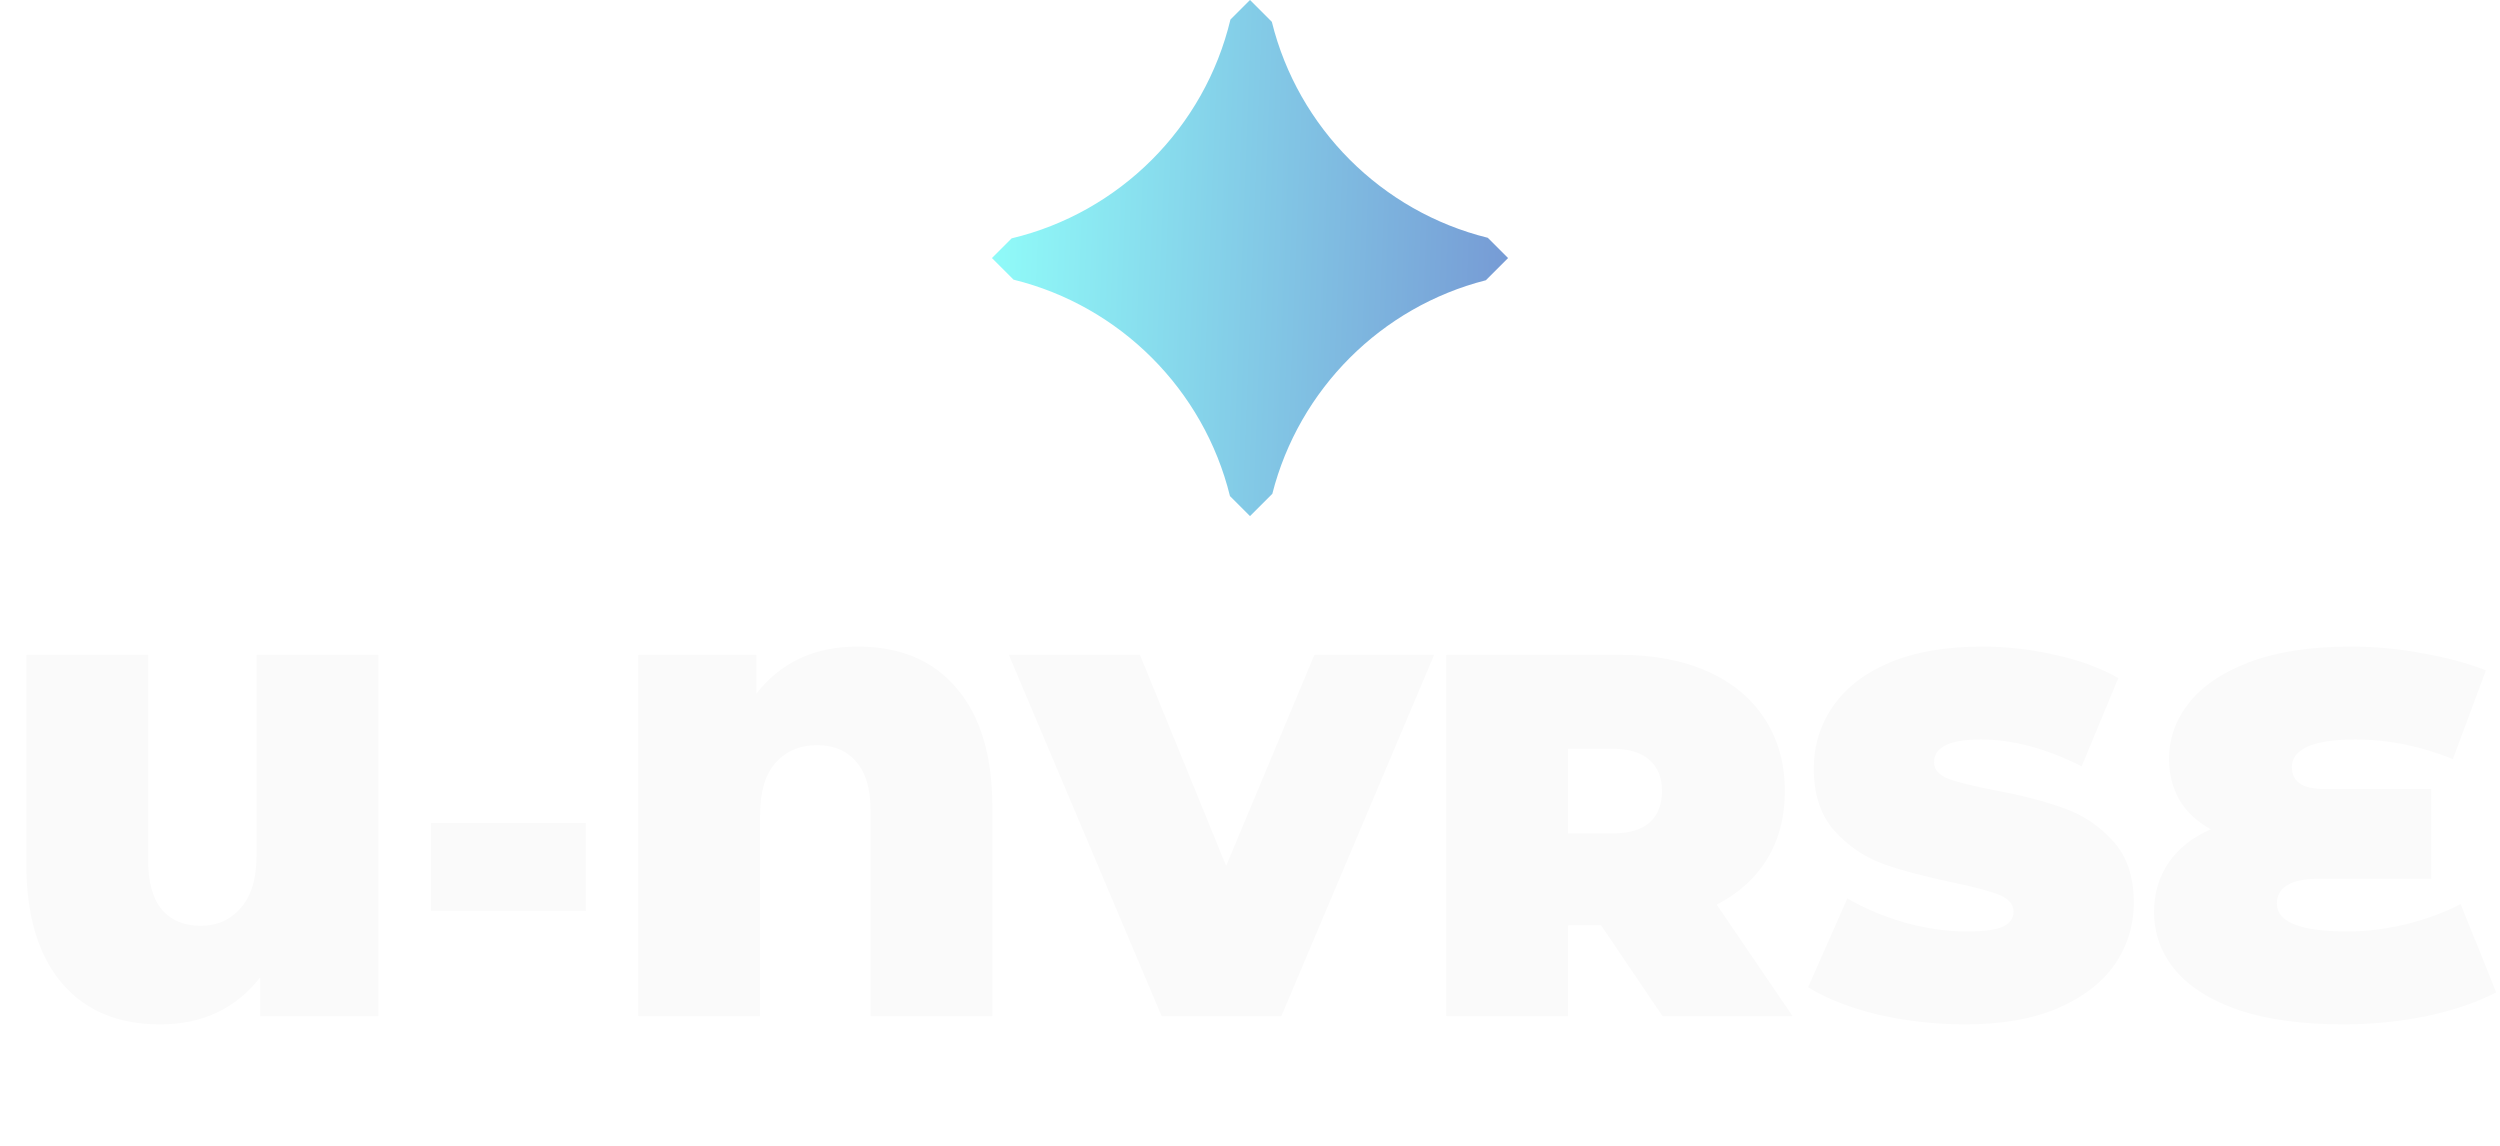
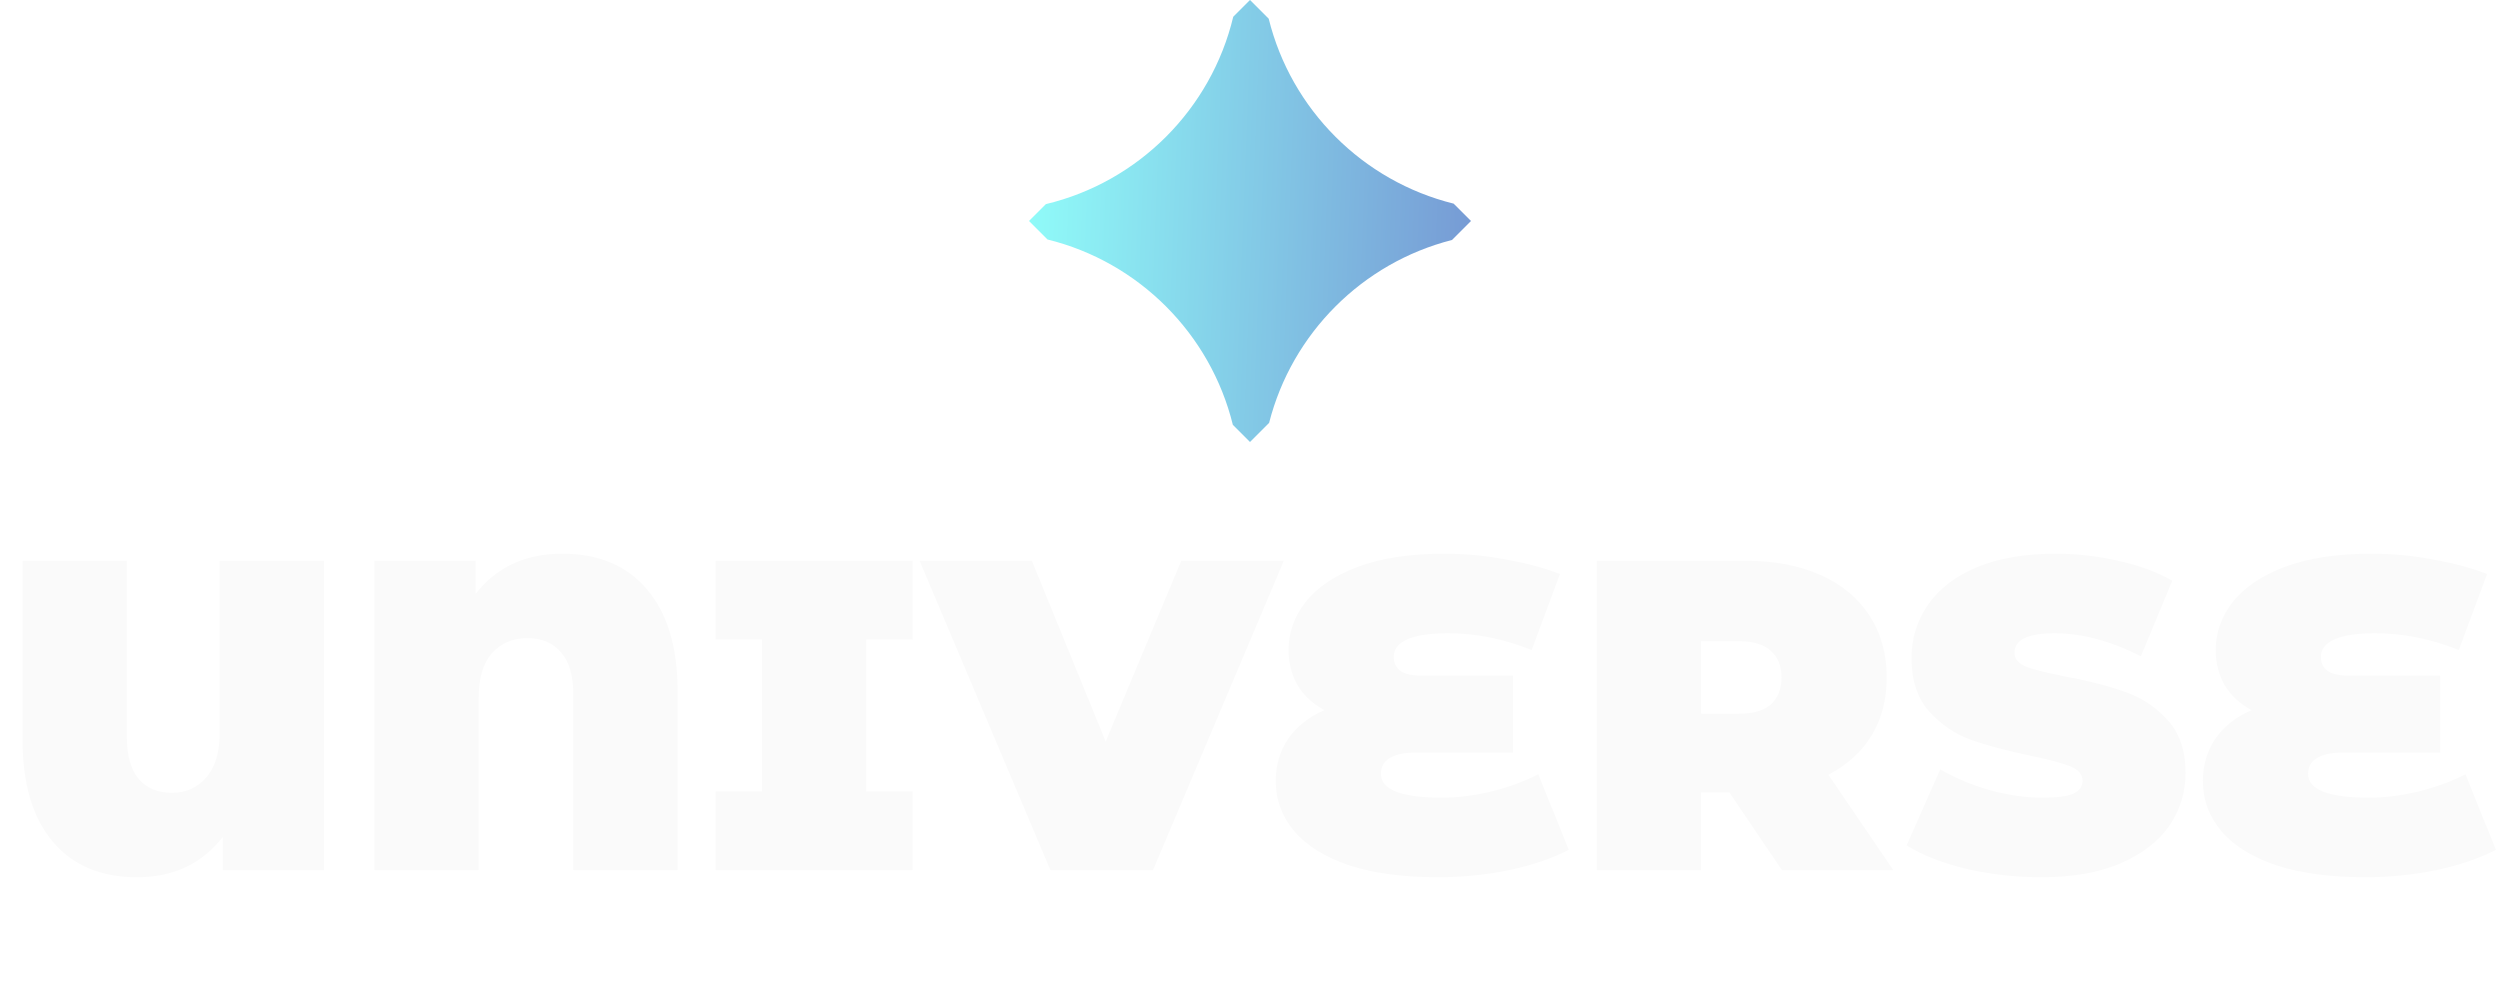
- <svg xmlns="http://www.w3.org/2000/svg" width="310" height="142" viewBox="0 0 310 142" fill="none">
-   <path d="M46.912 81.2V126H32.256V121.2C29.227 125.083 25.088 127.024 19.84 127.024C14.592 127.024 10.517 125.296 7.616 121.84C4.715 118.384 3.264 113.477 3.264 107.12V81.2H18.368V106.672C18.368 109.403 18.944 111.451 20.096 112.816C21.248 114.139 22.848 114.8 24.896 114.8C26.901 114.8 28.544 114.075 29.824 112.624C31.147 111.131 31.808 108.976 31.808 106.16V81.2H46.912ZM53.443 102.064H72.642V112.944H53.443V102.064ZM106.348 80.176C111.639 80.176 115.735 81.904 118.636 85.36C121.58 88.816 123.052 93.723 123.052 100.08V126H107.948V100.528C107.948 97.797 107.351 95.771 106.156 94.448C105.004 93.083 103.383 92.4 101.292 92.4C99.201 92.4 97.495 93.125 96.172 94.576C94.892 96.027 94.252 98.181 94.252 101.04V126H79.148V81.2H93.804V86C96.833 82.117 101.015 80.176 106.348 80.176ZM177.833 81.2L158.889 126H144.041L125.096 81.2H141.353L152.041 107.376L162.985 81.2H177.833ZM198.536 114.736H194.44V126H179.336V81.2H200.904C205.042 81.2 208.648 81.883 211.72 83.248C214.792 84.613 217.16 86.576 218.824 89.136C220.488 91.696 221.32 94.683 221.32 98.096C221.32 101.296 220.594 104.091 219.144 106.48C217.693 108.869 215.602 110.768 212.872 112.176L222.28 126H206.152L198.536 114.736ZM206.088 98.096C206.088 96.432 205.576 95.152 204.552 94.256C203.528 93.317 201.992 92.848 199.944 92.848H194.44V103.344H199.944C201.992 103.344 203.528 102.896 204.552 102C205.576 101.061 206.088 99.76 206.088 98.096ZM243.727 127.024C240.015 127.024 236.388 126.619 232.847 125.808C229.348 124.955 226.468 123.824 224.207 122.416L229.071 111.408C231.204 112.645 233.594 113.648 236.239 114.416C238.884 115.141 241.423 115.504 243.855 115.504C245.946 115.504 247.439 115.312 248.335 114.928C249.231 114.501 249.679 113.883 249.679 113.072C249.679 112.133 249.082 111.429 247.887 110.96C246.735 110.491 244.815 109.979 242.127 109.424C238.671 108.699 235.791 107.931 233.487 107.12C231.183 106.267 229.178 104.901 227.471 103.024C225.764 101.104 224.911 98.523 224.911 95.28C224.911 92.464 225.7 89.904 227.279 87.6C228.858 85.296 231.204 83.483 234.319 82.16C237.476 80.837 241.295 80.176 245.775 80.176C248.847 80.176 251.855 80.517 254.799 81.2C257.786 81.84 260.41 82.8 262.671 84.08L258.127 95.024C253.732 92.805 249.572 91.696 245.647 91.696C241.764 91.696 239.823 92.635 239.823 94.512C239.823 95.408 240.399 96.091 241.551 96.56C242.703 96.987 244.602 97.456 247.247 97.968C250.66 98.608 253.54 99.355 255.887 100.208C258.234 101.019 260.26 102.363 261.967 104.24C263.716 106.117 264.591 108.677 264.591 111.92C264.591 114.736 263.802 117.296 262.223 119.6C260.644 121.861 258.276 123.675 255.119 125.04C252.004 126.363 248.207 127.024 243.727 127.024ZM309.534 123.056C307.144 124.293 304.264 125.275 300.894 126C297.523 126.683 294.088 127.024 290.59 127.024C285.555 127.024 281.267 126.448 277.726 125.296C274.227 124.101 271.582 122.459 269.79 120.368C267.998 118.235 267.102 115.803 267.102 113.072C267.102 110.811 267.699 108.784 268.894 106.992C270.131 105.2 271.88 103.813 274.142 102.832C272.435 101.893 271.134 100.677 270.238 99.184C269.384 97.648 268.958 95.963 268.958 94.128C268.958 91.611 269.768 89.307 271.39 87.216C273.054 85.083 275.571 83.376 278.942 82.096C282.355 80.816 286.536 80.176 291.486 80.176C294.515 80.176 297.48 80.453 300.382 81.008C303.326 81.52 305.95 82.224 308.254 83.12L304.158 94.128C300.147 92.507 296.115 91.696 292.062 91.696C289.416 91.696 287.432 91.995 286.11 92.592C284.83 93.189 284.19 94.021 284.19 95.088C284.19 95.984 284.51 96.667 285.15 97.136C285.79 97.605 286.856 97.84 288.35 97.84H301.47V108.976H287.326C285.662 108.976 284.403 109.253 283.55 109.808C282.739 110.32 282.333 111.067 282.333 112.048C282.333 114.352 285.278 115.504 291.166 115.504C293.427 115.504 295.816 115.205 298.333 114.608C300.894 113.968 303.155 113.136 305.118 112.112L309.534 123.056Z" fill="#FAFAFA" />
-   <path d="M157.707 2.707L155 0L152.574 2.426C149.374 15.816 138.834 26.356 125.444 29.556L123 32L125.678 34.678C138.879 37.925 149.27 48.316 152.517 61.517L155 64L157.767 61.233C161.068 48.261 171.28 38.05 184.251 34.749L187 32L184.487 29.487C171.325 26.231 160.964 15.87 157.707 2.707Z" fill="url(#paint0_linear_9_193)" />
+ <svg xmlns="http://www.w3.org/2000/svg" width="362" height="142" viewBox="0 0 362 142" fill="none">
+   <path d="M46.912 81.2V126H32.256V121.2C29.227 125.083 25.088 127.024 19.84 127.024C14.592 127.024 10.517 125.296 7.616 121.84C4.715 118.384 3.264 113.477 3.264 107.12V81.2H18.368V106.672C18.368 109.403 18.944 111.451 20.096 112.816C21.248 114.139 22.848 114.8 24.896 114.8C26.901 114.8 28.544 114.075 29.824 112.624C31.147 111.131 31.808 108.976 31.808 106.16V81.2H46.912ZM81.41 80.176C86.701 80.176 90.797 81.904 93.698 85.36C96.642 88.816 98.115 93.723 98.115 100.08V126H83.01V100.528C83.01 97.797 82.413 95.771 81.219 94.448C80.067 93.083 78.445 92.4 76.355 92.4C74.264 92.4 72.557 93.125 71.234 94.576C69.954 96.027 69.314 98.181 69.314 101.04V126H54.211V81.2H68.867V86C71.896 82.117 76.077 80.176 81.41 80.176ZM125.439 92.592V114.608H132.159V126H103.615V114.608H110.335V92.592H103.615V81.2H132.159V92.592H125.439ZM185.895 81.2L166.951 126H152.103L133.159 81.2H149.415L160.103 107.376L171.047 81.2H185.895ZM227.159 123.056C224.769 124.293 221.889 125.275 218.519 126C215.148 126.683 211.713 127.024 208.215 127.024C203.18 127.024 198.892 126.448 195.351 125.296C191.852 124.101 189.207 122.459 187.415 120.368C185.623 118.235 184.727 115.803 184.727 113.072C184.727 110.811 185.324 108.784 186.519 106.992C187.756 105.2 189.505 103.813 191.767 102.832C190.06 101.893 188.759 100.677 187.863 99.184C187.009 97.648 186.583 95.963 186.583 94.128C186.583 91.611 187.393 89.307 189.015 87.216C190.679 85.083 193.196 83.376 196.567 82.096C199.98 80.816 204.161 80.176 209.111 80.176C212.14 80.176 215.105 80.453 218.007 81.008C220.951 81.52 223.575 82.224 225.879 83.12L221.783 94.128C217.772 92.507 213.74 91.696 209.687 91.696C207.041 91.696 205.057 91.995 203.735 92.592C202.455 93.189 201.815 94.021 201.815 95.088C201.815 95.984 202.135 96.667 202.775 97.136C203.415 97.605 204.481 97.84 205.975 97.84H219.095V108.976H204.951C203.287 108.976 202.028 109.253 201.175 109.808C200.364 110.32 199.958 111.067 199.958 112.048C199.958 114.352 202.903 115.504 208.791 115.504C211.052 115.504 213.441 115.205 215.958 114.608C218.519 113.968 220.78 113.136 222.743 112.112L227.159 123.056ZM250.411 114.736H246.315V126H231.211V81.2H252.779C256.917 81.2 260.523 81.883 263.595 83.248C266.667 84.613 269.035 86.576 270.699 89.136C272.363 91.696 273.195 94.683 273.195 98.096C273.195 101.296 272.469 104.091 271.019 106.48C269.568 108.869 267.477 110.768 264.747 112.176L274.155 126H258.027L250.411 114.736ZM257.963 98.096C257.963 96.432 257.451 95.152 256.427 94.256C255.403 93.317 253.867 92.848 251.819 92.848H246.315V103.344H251.819C253.867 103.344 255.403 102.896 256.427 102C257.451 101.061 257.963 99.76 257.963 98.096ZM295.602 127.024C291.89 127.024 288.263 126.619 284.722 125.808C281.223 124.955 278.343 123.824 276.082 122.416L280.946 111.408C283.079 112.645 285.469 113.648 288.114 114.416C290.759 115.141 293.298 115.504 295.73 115.504C297.821 115.504 299.314 115.312 300.21 114.928C301.106 114.501 301.554 113.883 301.554 113.072C301.554 112.133 300.957 111.429 299.762 110.96C298.61 110.491 296.69 109.979 294.002 109.424C290.546 108.699 287.666 107.931 285.362 107.12C283.058 106.267 281.053 104.901 279.346 103.024C277.639 101.104 276.786 98.523 276.786 95.28C276.786 92.464 277.575 89.904 279.154 87.6C280.733 85.296 283.079 83.483 286.194 82.16C289.351 80.837 293.17 80.176 297.65 80.176C300.722 80.176 303.73 80.517 306.674 81.2C309.661 81.84 312.285 82.8 314.546 84.08L310.002 95.024C305.607 92.805 301.447 91.696 297.522 91.696C293.639 91.696 291.698 92.635 291.698 94.512C291.698 95.408 292.274 96.091 293.426 96.56C294.578 96.987 296.477 97.456 299.122 97.968C302.535 98.608 305.415 99.355 307.762 100.208C310.109 101.019 312.135 102.363 313.842 104.24C315.591 106.117 316.466 108.677 316.466 111.92C316.466 114.736 315.677 117.296 314.098 119.6C312.519 121.861 310.151 123.675 306.994 125.04C303.879 126.363 300.082 127.024 295.602 127.024ZM361.409 123.056C359.019 124.293 356.139 125.275 352.769 126C349.398 126.683 345.963 127.024 342.465 127.024C337.43 127.024 333.142 126.448 329.601 125.296C326.102 124.101 323.457 122.459 321.665 120.368C319.873 118.235 318.977 115.803 318.977 113.072C318.977 110.811 319.574 108.784 320.769 106.992C322.006 105.2 323.755 103.813 326.017 102.832C324.31 101.893 323.009 100.677 322.113 99.184C321.259 97.648 320.833 95.963 320.833 94.128C320.833 91.611 321.643 89.307 323.265 87.216C324.929 85.083 327.446 83.376 330.817 82.096C334.23 80.816 338.411 80.176 343.361 80.176C346.39 80.176 349.355 80.453 352.257 81.008C355.201 81.52 357.825 82.224 360.129 83.12L356.033 94.128C352.022 92.507 347.99 91.696 343.937 91.696C341.291 91.696 339.307 91.995 337.985 92.592C336.705 93.189 336.065 94.021 336.065 95.088C336.065 95.984 336.385 96.667 337.025 97.136C337.665 97.605 338.731 97.84 340.225 97.84H353.345V108.976H339.201C337.537 108.976 336.278 109.253 335.425 109.808C334.614 110.32 334.208 111.067 334.208 112.048C334.208 114.352 337.153 115.504 343.041 115.504C345.302 115.504 347.691 115.205 350.208 114.608C352.769 113.968 355.03 113.136 356.993 112.112L361.409 123.056Z" fill="#FAFAFA" />
+   <path d="M183.707 2.707L181 0L178.574 2.426C175.374 15.816 164.834 26.356 151.444 29.556L149 32L151.678 34.678C164.879 37.925 175.27 48.316 178.517 61.517L181 64L183.767 61.233C187.068 48.261 197.28 38.05 210.251 34.749L213 32L210.487 29.487C197.325 26.231 186.964 15.87 183.707 2.707Z" fill="url(#paint0_linear_2002_100)" />
  <defs>
-     <linearGradient id="paint0_linear_9_193" x1="123" y1="13.128" x2="189" y2="15.732" gradientUnits="userSpaceOnUse">
+     <linearGradient id="paint0_linear_2002_100" x1="149" y1="13.128" x2="215" y2="15.732" gradientUnits="userSpaceOnUse">
      <stop stop-color="#90FCF9" />
      <stop offset="1" stop-color="#7699D4" />
    </linearGradient>
  </defs>
</svg>
